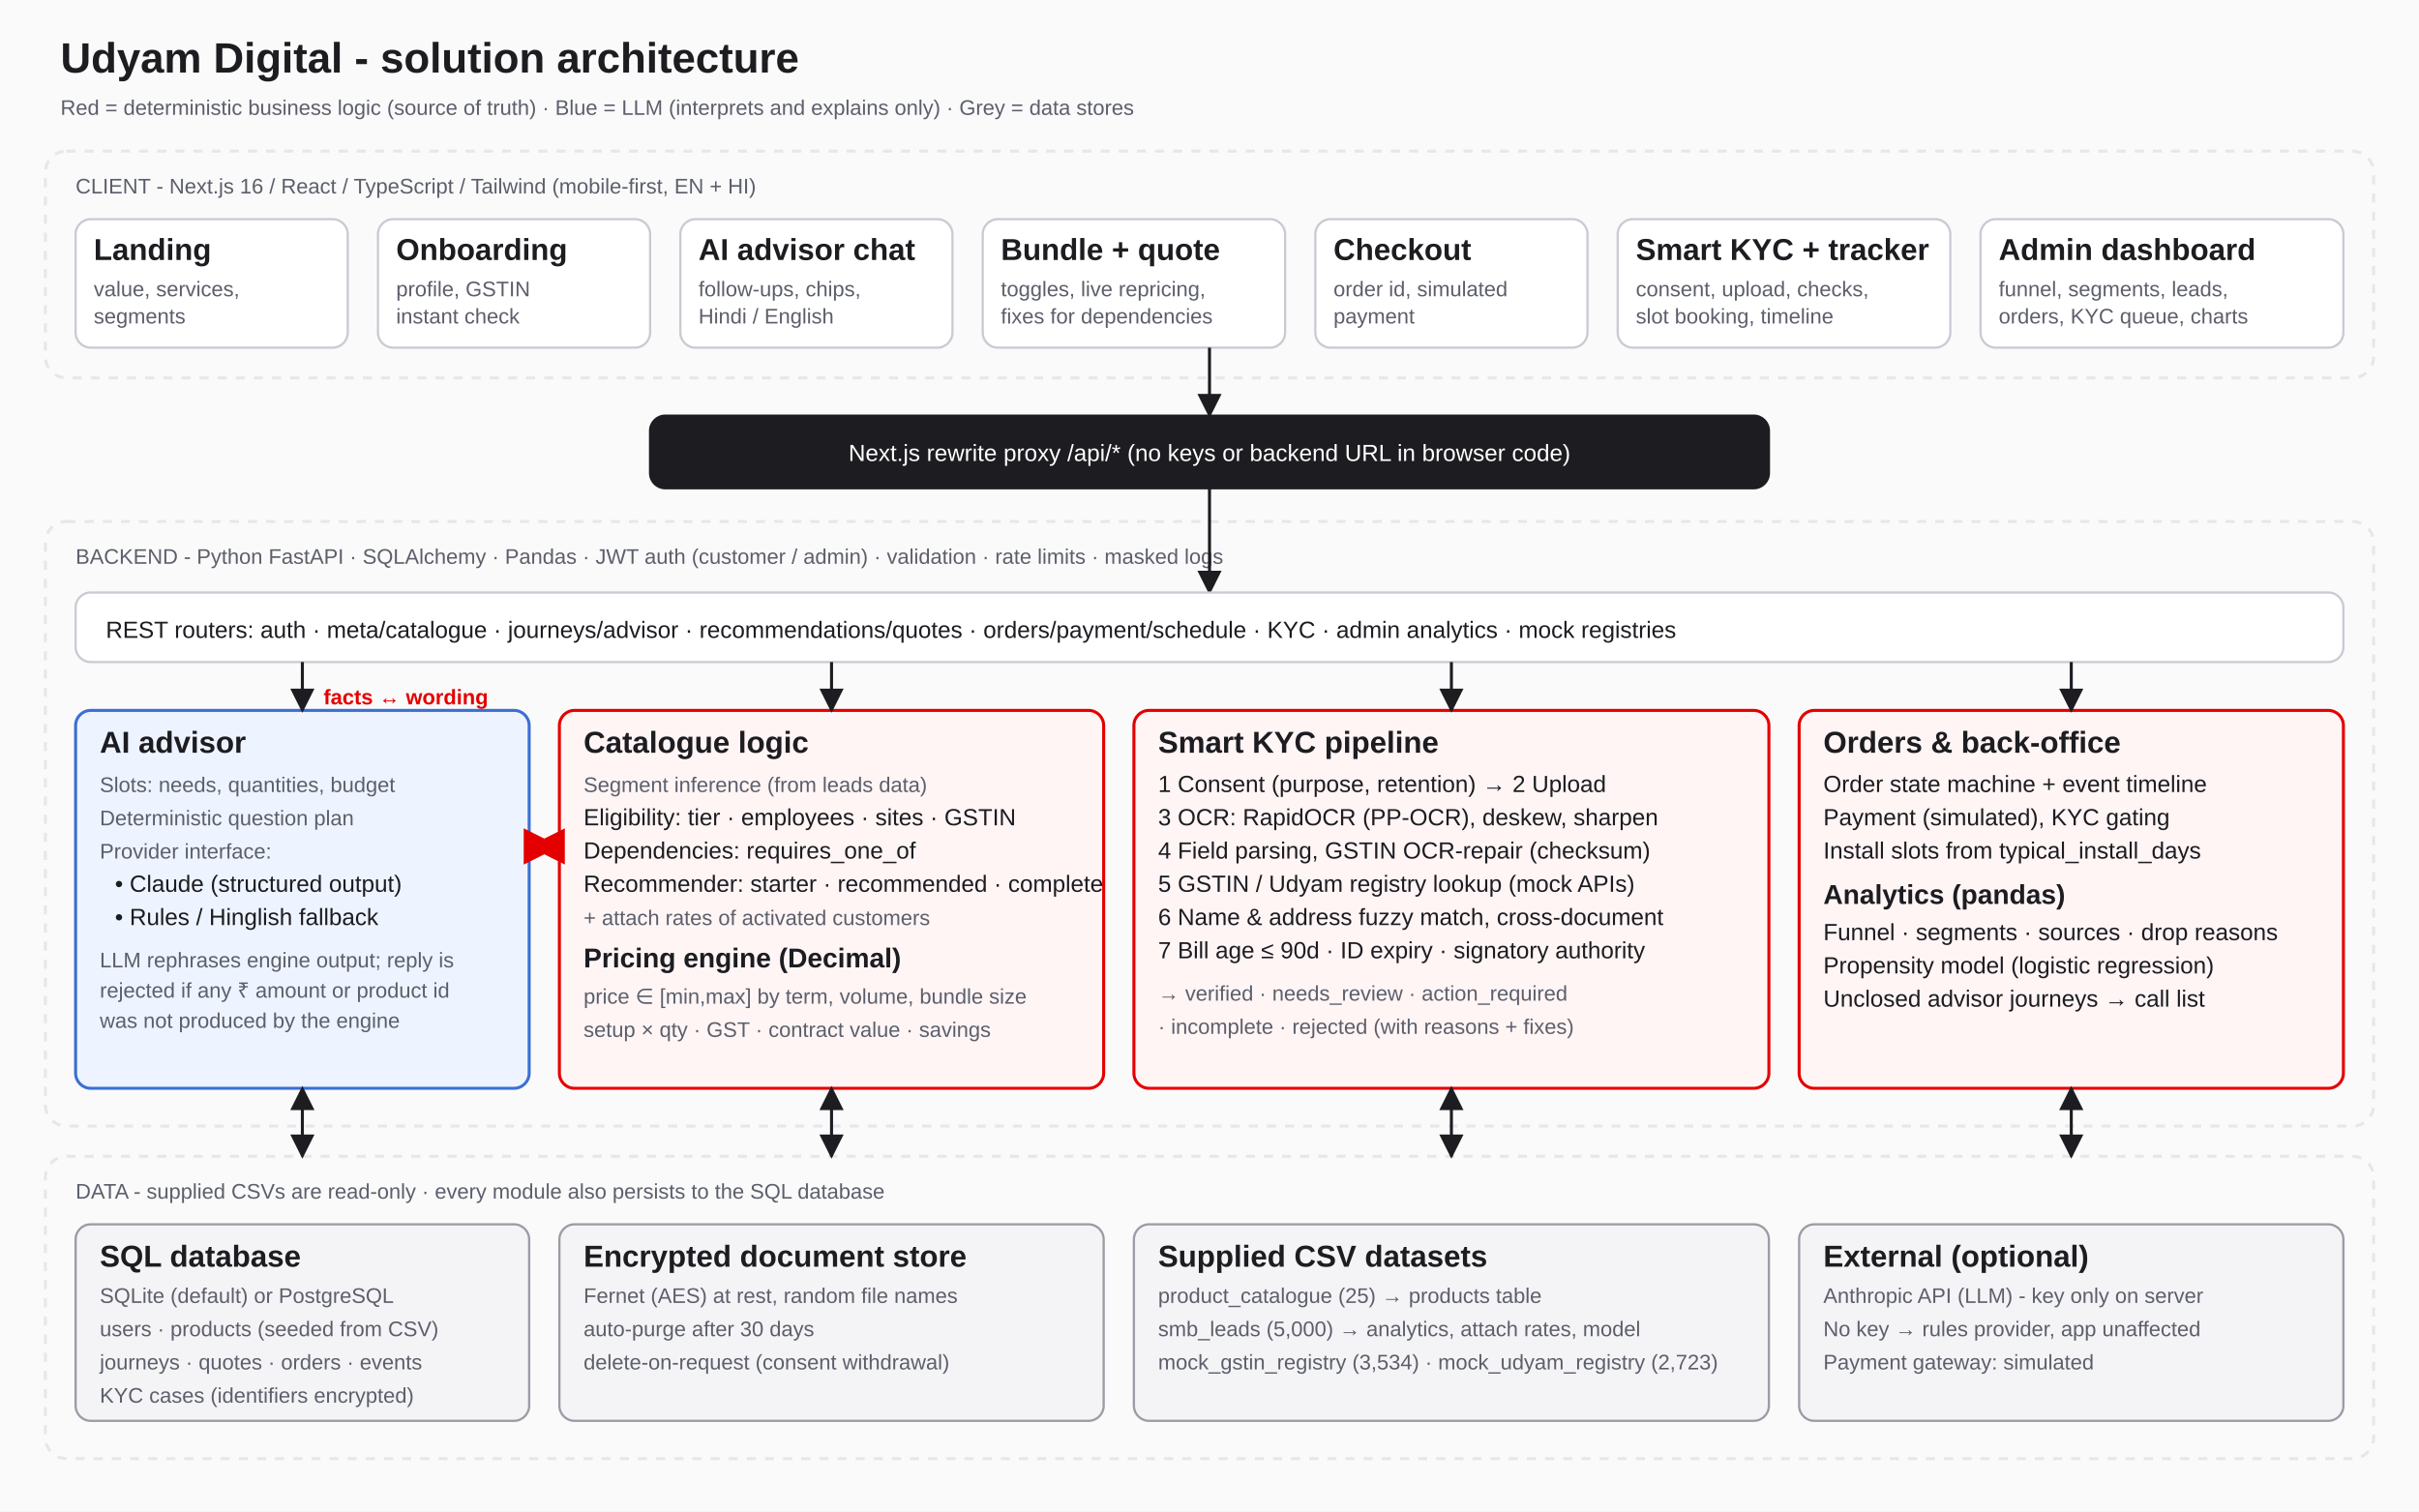
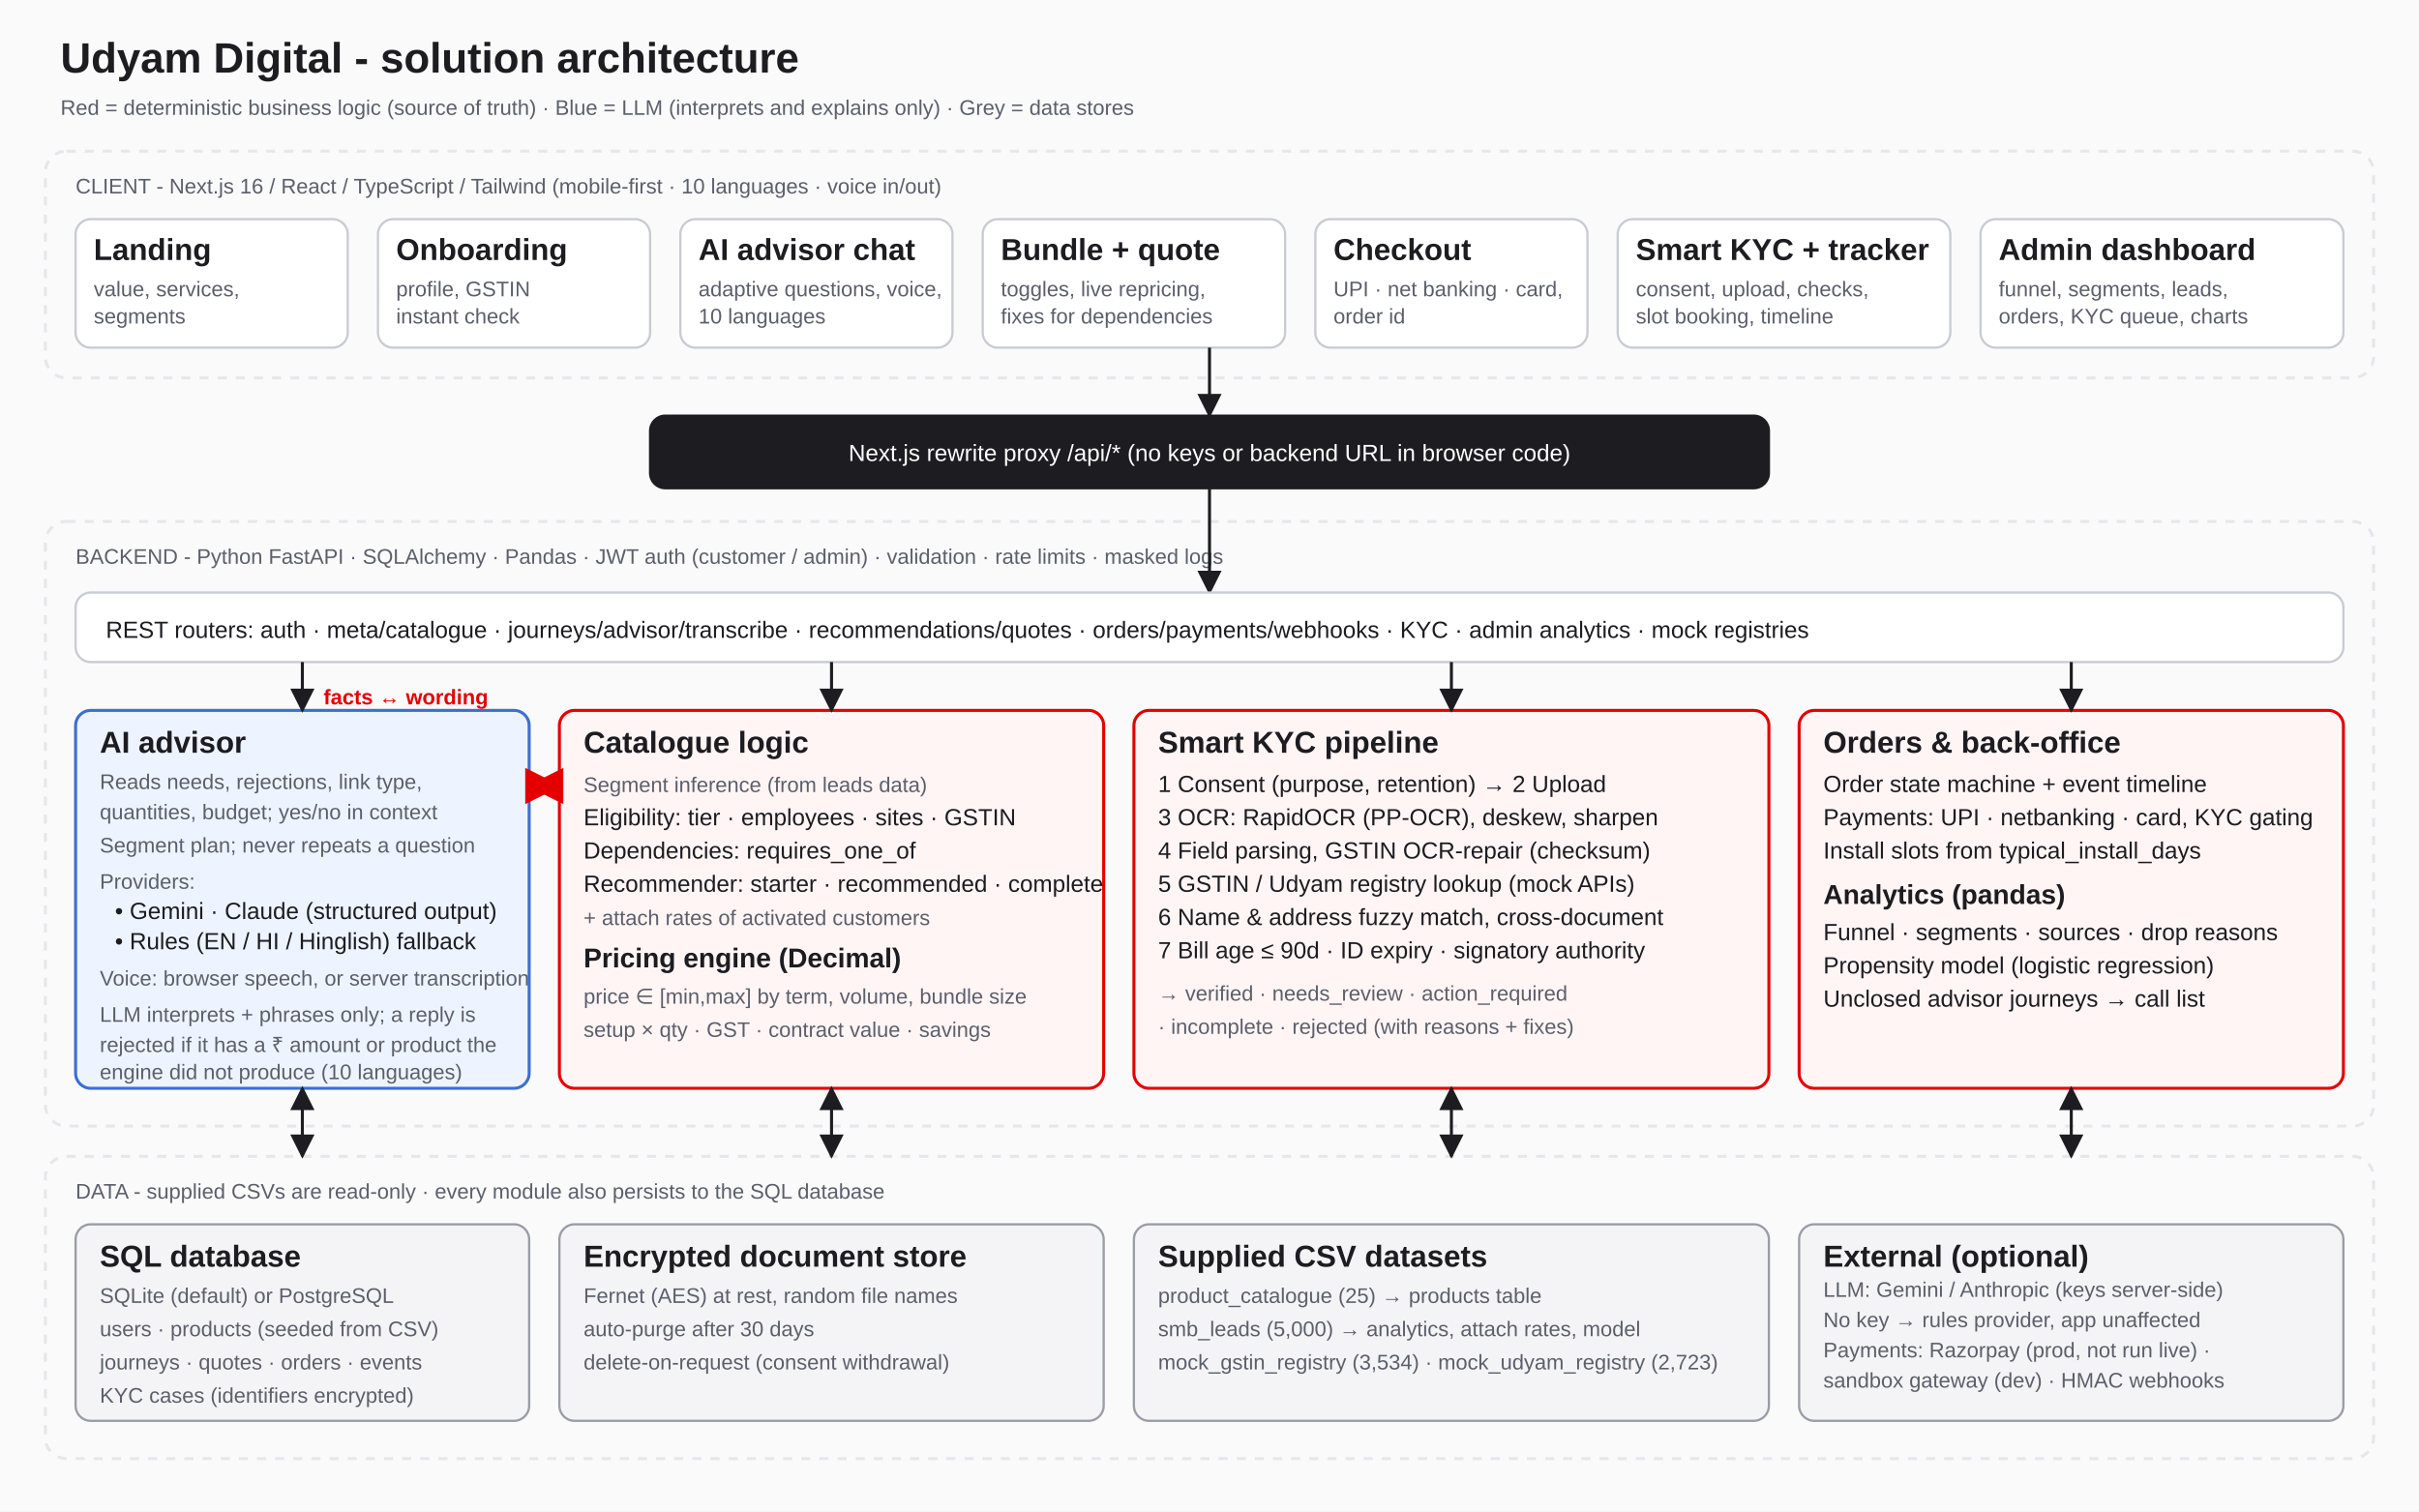
<svg xmlns="http://www.w3.org/2000/svg" viewBox="0 0 1600 1000" font-family="Segoe UI, Arial, sans-serif">
  <defs>
    <marker id="arr" viewBox="0 0 10 10" refX="9" refY="5" markerWidth="8" markerHeight="8" orient="auto-start-reverse">
      <path d="M0 0 L10 5 L0 10 z" fill="#1c1c21" />
    </marker>
    <marker id="arrR" viewBox="0 0 10 10" refX="9" refY="5" markerWidth="8" markerHeight="8" orient="auto-start-reverse">
      <path d="M0 0 L10 5 L0 10 z" fill="#e40000" />
    </marker>
    <style>
      .t{font-size:15.5px;fill:#1c1c21} .h{font-size:20px;font-weight:700;fill:#1c1c21} .s{font-size:14px;fill:#5c5f6b}
      .box{fill:#fff;stroke:#c9cbd3;stroke-width:1.5;rx:10} .det{fill:#fff5f5;stroke:#e40000;stroke-width:2;rx:10}
      .llm{fill:#eef4ff;stroke:#3b6fd4;stroke-width:2;rx:10} .data{fill:#f4f4f6;stroke:#9a9ca6;stroke-width:1.5;rx:10}
      .lane{fill:none;stroke:#e6e7ec;stroke-width:2;stroke-dasharray:6 6;rx:14}
      .n{fill:#e40000} .nt{font-size:14px;font-weight:700;fill:#fff;text-anchor:middle}
    </style>
  </defs>
  <rect width="1600" height="1000" fill="#fafafa" />
  <text x="40" y="48" class="h" style="font-size:28px">Udyam Digital - solution architecture</text>
  <text x="40" y="76" class="s">Red = deterministic business logic (source of truth) · Blue = LLM (interprets and explains only) · Grey = data stores</text>
  <rect class="lane" x="30" y="100" width="1540" height="150" />
-   <text x="50" y="128" class="s">CLIENT - Next.js 16 / React / TypeScript / Tailwind (mobile-first, EN + HI)</text>
+   <text x="50" y="128" class="s">CLIENT - Next.js 16 / React / TypeScript / Tailwind (mobile-first · 10 languages · voice in/out)</text>
  <rect class="box" x="50" y="145" width="180" height="85" />
  <text x="62" y="172" class="h">Landing</text>
  <text x="62" y="196" class="s">value, services,</text>
  <text x="62" y="214" class="s">segments</text>
  <rect class="box" x="250" y="145" width="180" height="85" />
  <text x="262" y="172" class="h">Onboarding</text>
  <text x="262" y="196" class="s">profile, GSTIN</text>
  <text x="262" y="214" class="s">instant check</text>
  <rect class="box" x="450" y="145" width="180" height="85" />
  <text x="462" y="172" class="h">AI advisor chat</text>
-   <text x="462" y="196" class="s">follow-ups, chips,</text>
-   <text x="462" y="214" class="s">Hindi / English</text>
+   <text x="462" y="196" class="s">adaptive questions, voice,</text>
+   <text x="462" y="214" class="s">10 languages</text>
  <rect class="box" x="650" y="145" width="200" height="85" />
  <text x="662" y="172" class="h">Bundle + quote</text>
  <text x="662" y="196" class="s">toggles, live repricing,</text>
  <text x="662" y="214" class="s">fixes for dependencies</text>
  <rect class="box" x="870" y="145" width="180" height="85" />
  <text x="882" y="172" class="h">Checkout</text>
-   <text x="882" y="196" class="s">order id, simulated</text>
-   <text x="882" y="214" class="s">payment</text>
+   <text x="882" y="196" class="s">UPI · net banking · card,</text>
+   <text x="882" y="214" class="s">order id</text>
  <rect class="box" x="1070" y="145" width="220" height="85" />
  <text x="1082" y="172" class="h">Smart KYC + tracker</text>
  <text x="1082" y="196" class="s">consent, upload, checks,</text>
  <text x="1082" y="214" class="s">slot booking, timeline</text>
  <rect class="box" x="1310" y="145" width="240" height="85" />
  <text x="1322" y="172" class="h">Admin dashboard</text>
  <text x="1322" y="196" class="s">funnel, segments, leads,</text>
  <text x="1322" y="214" class="s">orders, KYC queue, charts</text>
  <rect class="box" x="430" y="275" width="740" height="48" style="fill:#1c1c21;stroke:#1c1c21" />
  <text x="800" y="305" class="t" style="fill:#fff;text-anchor:middle">Next.js rewrite proxy  /api/*  (no keys or backend URL in browser code)</text>
  <path d="M800 230 L800 275" stroke="#1c1c21" stroke-width="2" marker-end="url(#arr)" />
  <rect class="lane" x="30" y="345" width="1540" height="400" />
  <text x="50" y="373" class="s">BACKEND - Python FastAPI · SQLAlchemy · Pandas · JWT auth (customer / admin) · validation · rate limits · masked logs</text>
  <path d="M800 323 L800 392" stroke="#1c1c21" stroke-width="2" marker-end="url(#arr)" />
  <rect class="box" x="50" y="392" width="1500" height="46" />
-   <text x="70" y="422" class="t">REST routers: auth · meta/catalogue · journeys/advisor · recommendations/quotes · orders/payment/schedule · KYC · admin analytics · mock registries</text>
+   <text x="70" y="422" class="t">REST routers: auth · meta/catalogue · journeys/advisor/transcribe · recommendations/quotes · orders/payments/webhooks · KYC · admin analytics · mock registries</text>
  <rect class="llm" x="50" y="470" width="300" height="250" />
  <text x="66" y="498" class="h">AI advisor</text>
-   <text x="66" y="524" class="s">Slots: needs, quantities, budget</text>
-   <text x="66" y="546" class="s">Deterministic question plan</text>
-   <text x="66" y="568" class="s">Provider interface:</text>
-   <text x="76" y="590" class="t">• Claude (structured output)</text>
-   <text x="76" y="612" class="t">• Rules / Hinglish fallback</text>
-   <text x="66" y="640" class="s">LLM rephrases engine output; reply is</text>
-   <text x="66" y="660" class="s">rejected if any ₹ amount or product id</text>
-   <text x="66" y="680" class="s">was not produced by the engine</text>
+   <text x="66" y="522" class="s">Reads needs, rejections, link type,</text>
+   <text x="66" y="542" class="s">quantities, budget; yes/no in context</text>
+   <text x="66" y="564" class="s">Segment plan; never repeats a question</text>
+   <text x="66" y="588" class="s">Providers:</text>
+   <text x="76" y="608" class="t">• Gemini · Claude (structured output)</text>
+   <text x="76" y="628" class="t">• Rules (EN / HI / Hinglish) fallback</text>
+   <text x="66" y="652" class="s">Voice: browser speech, or server transcription</text>
+   <text x="66" y="676" class="s">LLM interprets + phrases only; a reply is</text>
+   <text x="66" y="696" class="s">rejected if it has a ₹ amount or product the</text>
+   <text x="66" y="714" class="s">engine did not produce (10 languages)</text>
  <rect class="det" x="370" y="470" width="360" height="250" />
  <text x="386" y="498" class="h">Catalogue logic</text>
  <text x="386" y="524" class="s">Segment inference (from leads data)</text>
  <text x="386" y="546" class="t">Eligibility: tier · employees · sites · GSTIN</text>
  <text x="386" y="568" class="t">Dependencies: requires_one_of</text>
  <text x="386" y="590" class="t">Recommender: starter · recommended · complete</text>
  <text x="386" y="612" class="s">+ attach rates of activated customers</text>
  <text x="386" y="640" class="h" style="font-size:18px">Pricing engine (Decimal)</text>
  <text x="386" y="664" class="s">price ∈ [min,max] by term, volume, bundle size</text>
  <text x="386" y="686" class="s">setup × qty · GST · contract value · savings</text>
  <rect class="det" x="750" y="470" width="420" height="250" />
  <text x="766" y="498" class="h">Smart KYC pipeline</text>
  <text x="766" y="524" class="t">1 Consent (purpose, retention) → 2 Upload</text>
  <text x="766" y="546" class="t">3 OCR: RapidOCR (PP-OCR), deskew, sharpen</text>
  <text x="766" y="568" class="t">4 Field parsing, GSTIN OCR-repair (checksum)</text>
  <text x="766" y="590" class="t">5 GSTIN / Udyam registry lookup (mock APIs)</text>
  <text x="766" y="612" class="t">6 Name &amp; address fuzzy match, cross-document</text>
  <text x="766" y="634" class="t">7 Bill age ≤ 90d · ID expiry · signatory authority</text>
  <text x="766" y="662" class="s">→ verified · needs_review · action_required</text>
  <text x="766" y="684" class="s">  · incomplete · rejected  (with reasons + fixes)</text>
  <rect class="det" x="1190" y="470" width="360" height="250" />
  <text x="1206" y="498" class="h">Orders &amp; back-office</text>
  <text x="1206" y="524" class="t">Order state machine + event timeline</text>
-   <text x="1206" y="546" class="t">Payment (simulated), KYC gating</text>
+   <text x="1206" y="546" class="t">Payments: UPI · netbanking · card, KYC gating</text>
  <text x="1206" y="568" class="t">Install slots from typical_install_days</text>
  <text x="1206" y="598" class="h" style="font-size:18px">Analytics (pandas)</text>
  <text x="1206" y="622" class="t">Funnel · segments · sources · drop reasons</text>
  <text x="1206" y="644" class="t">Propensity model (logistic regression)</text>
  <text x="1206" y="666" class="t">Unclosed advisor journeys → call list</text>
  <rect class="lane" x="30" y="765" width="1540" height="200" />
  <text x="50" y="793" class="s">DATA - supplied CSVs are read-only · every module also persists to the SQL database</text>
  <rect class="data" x="50" y="810" width="300" height="130" />
  <text x="66" y="838" class="h">SQL database</text>
  <text x="66" y="862" class="s">SQLite (default) or PostgreSQL</text>
  <text x="66" y="884" class="s">users · products (seeded from CSV)</text>
  <text x="66" y="906" class="s">journeys · quotes · orders · events</text>
  <text x="66" y="928" class="s">KYC cases (identifiers encrypted)</text>
  <rect class="data" x="370" y="810" width="360" height="130" />
  <text x="386" y="838" class="h">Encrypted document store</text>
  <text x="386" y="862" class="s">Fernet (AES) at rest, random file names</text>
  <text x="386" y="884" class="s">auto-purge after 30 days</text>
  <text x="386" y="906" class="s">delete-on-request (consent withdrawal)</text>
  <rect class="data" x="750" y="810" width="420" height="130" />
  <text x="766" y="838" class="h">Supplied CSV datasets</text>
  <text x="766" y="862" class="s">product_catalogue (25) → products table</text>
  <text x="766" y="884" class="s">smb_leads (5,000) → analytics, attach rates, model</text>
  <text x="766" y="906" class="s">mock_gstin_registry (3,534) · mock_udyam_registry (2,723)</text>
  <rect class="data" x="1190" y="810" width="360" height="130" />
  <text x="1206" y="838" class="h">External (optional)</text>
-   <text x="1206" y="862" class="s">Anthropic API (LLM) - key only on server</text>
-   <text x="1206" y="884" class="s">No key → rules provider, app unaffected</text>
-   <text x="1206" y="906" class="s">Payment gateway: simulated</text>
+   <text x="1206" y="858" class="s">LLM: Gemini / Anthropic (keys server-side)</text>
+   <text x="1206" y="878" class="s">No key → rules provider, app unaffected</text>
+   <text x="1206" y="898" class="s">Payments: Razorpay (prod, not run live) ·</text>
+   <text x="1206" y="918" class="s">sandbox gateway (dev) · HMAC webhooks</text>
  <path d="M200 720 L200 765" stroke="#1c1c21" stroke-width="2" marker-end="url(#arr)" marker-start="url(#arr)" />
  <path d="M550 720 L550 765" stroke="#1c1c21" stroke-width="2" marker-end="url(#arr)" marker-start="url(#arr)" />
  <path d="M960 720 L960 765" stroke="#1c1c21" stroke-width="2" marker-end="url(#arr)" marker-start="url(#arr)" />
  <path d="M1370 720 L1370 765" stroke="#1c1c21" stroke-width="2" marker-end="url(#arr)" marker-start="url(#arr)" />
-   <path d="M352 560 L368 560" stroke="#e40000" stroke-width="3" marker-end="url(#arrR)" marker-start="url(#arrR)" />
+   <path d="M351 520 L369 520" stroke="#e40000" stroke-width="3" marker-end="url(#arrR)" marker-start="url(#arrR)" />
  <text x="214" y="466" class="s" style="fill:#e40000;font-weight:700">facts ↔ wording</text>
  <path d="M200 438 L200 470" stroke="#1c1c21" stroke-width="2" marker-end="url(#arr)" />
  <path d="M550 438 L550 470" stroke="#1c1c21" stroke-width="2" marker-end="url(#arr)" />
  <path d="M960 438 L960 470" stroke="#1c1c21" stroke-width="2" marker-end="url(#arr)" />
  <path d="M1370 438 L1370 470" stroke="#1c1c21" stroke-width="2" marker-end="url(#arr)" />
</svg>
